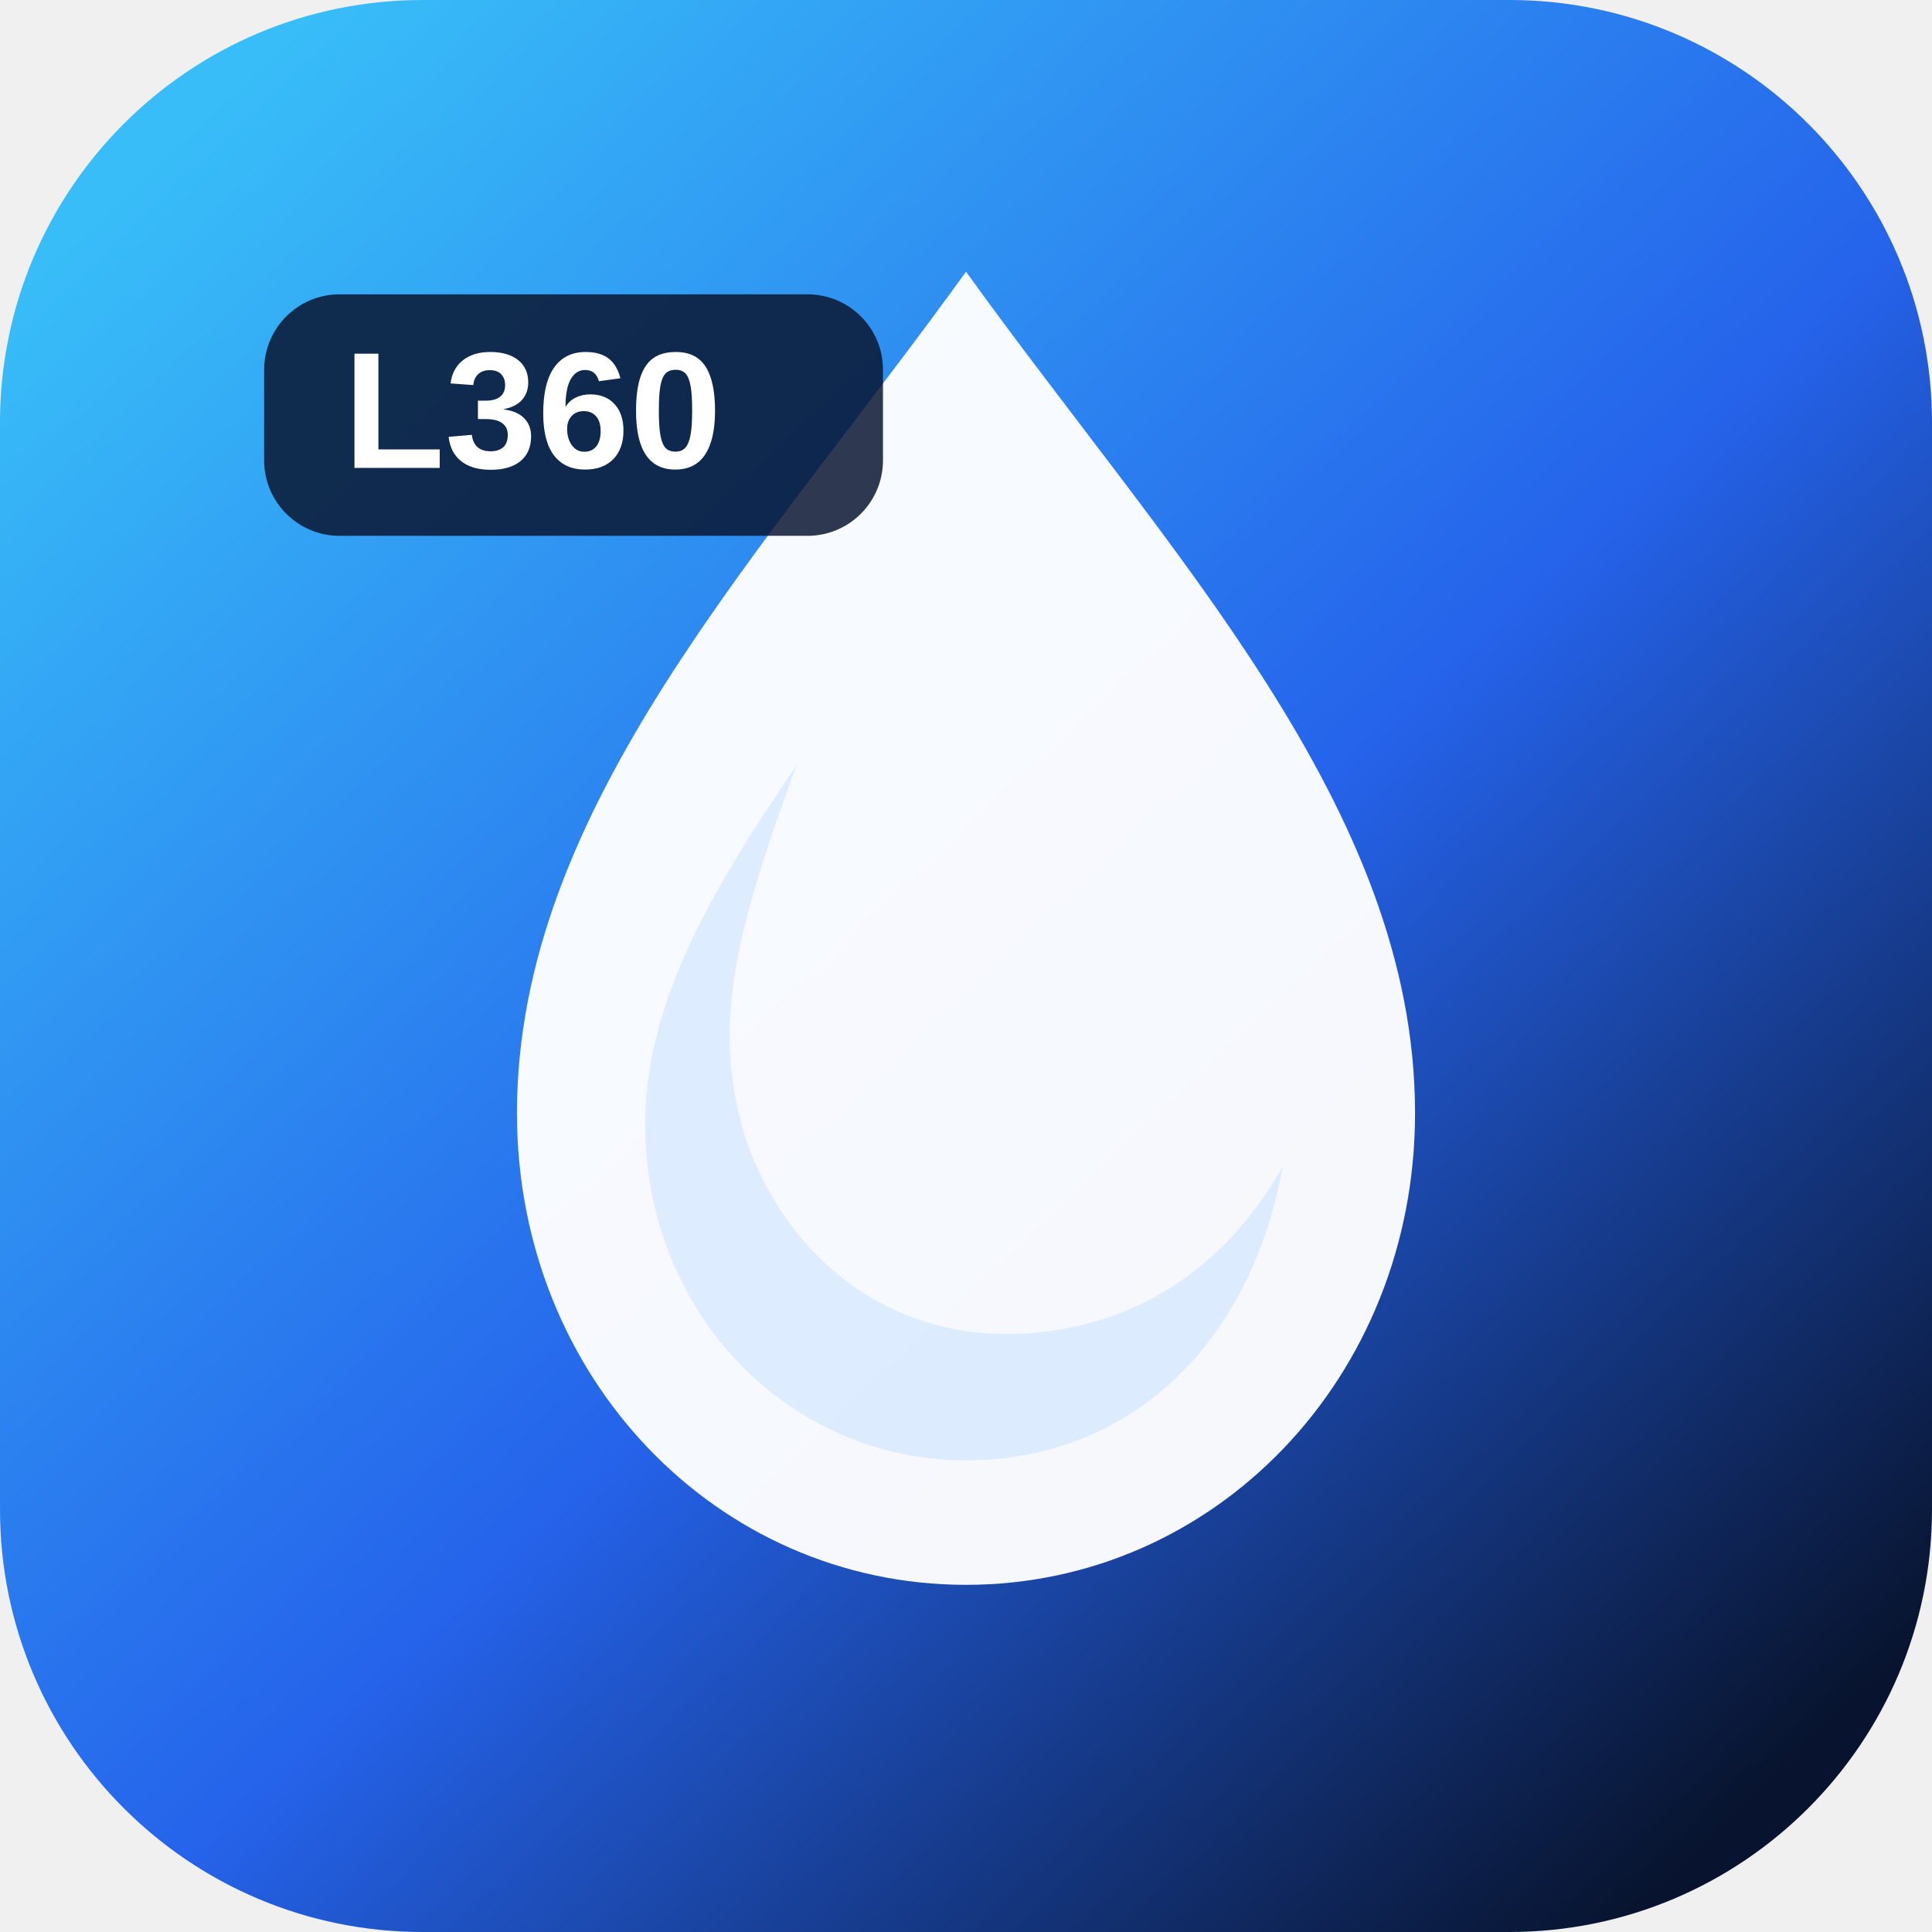
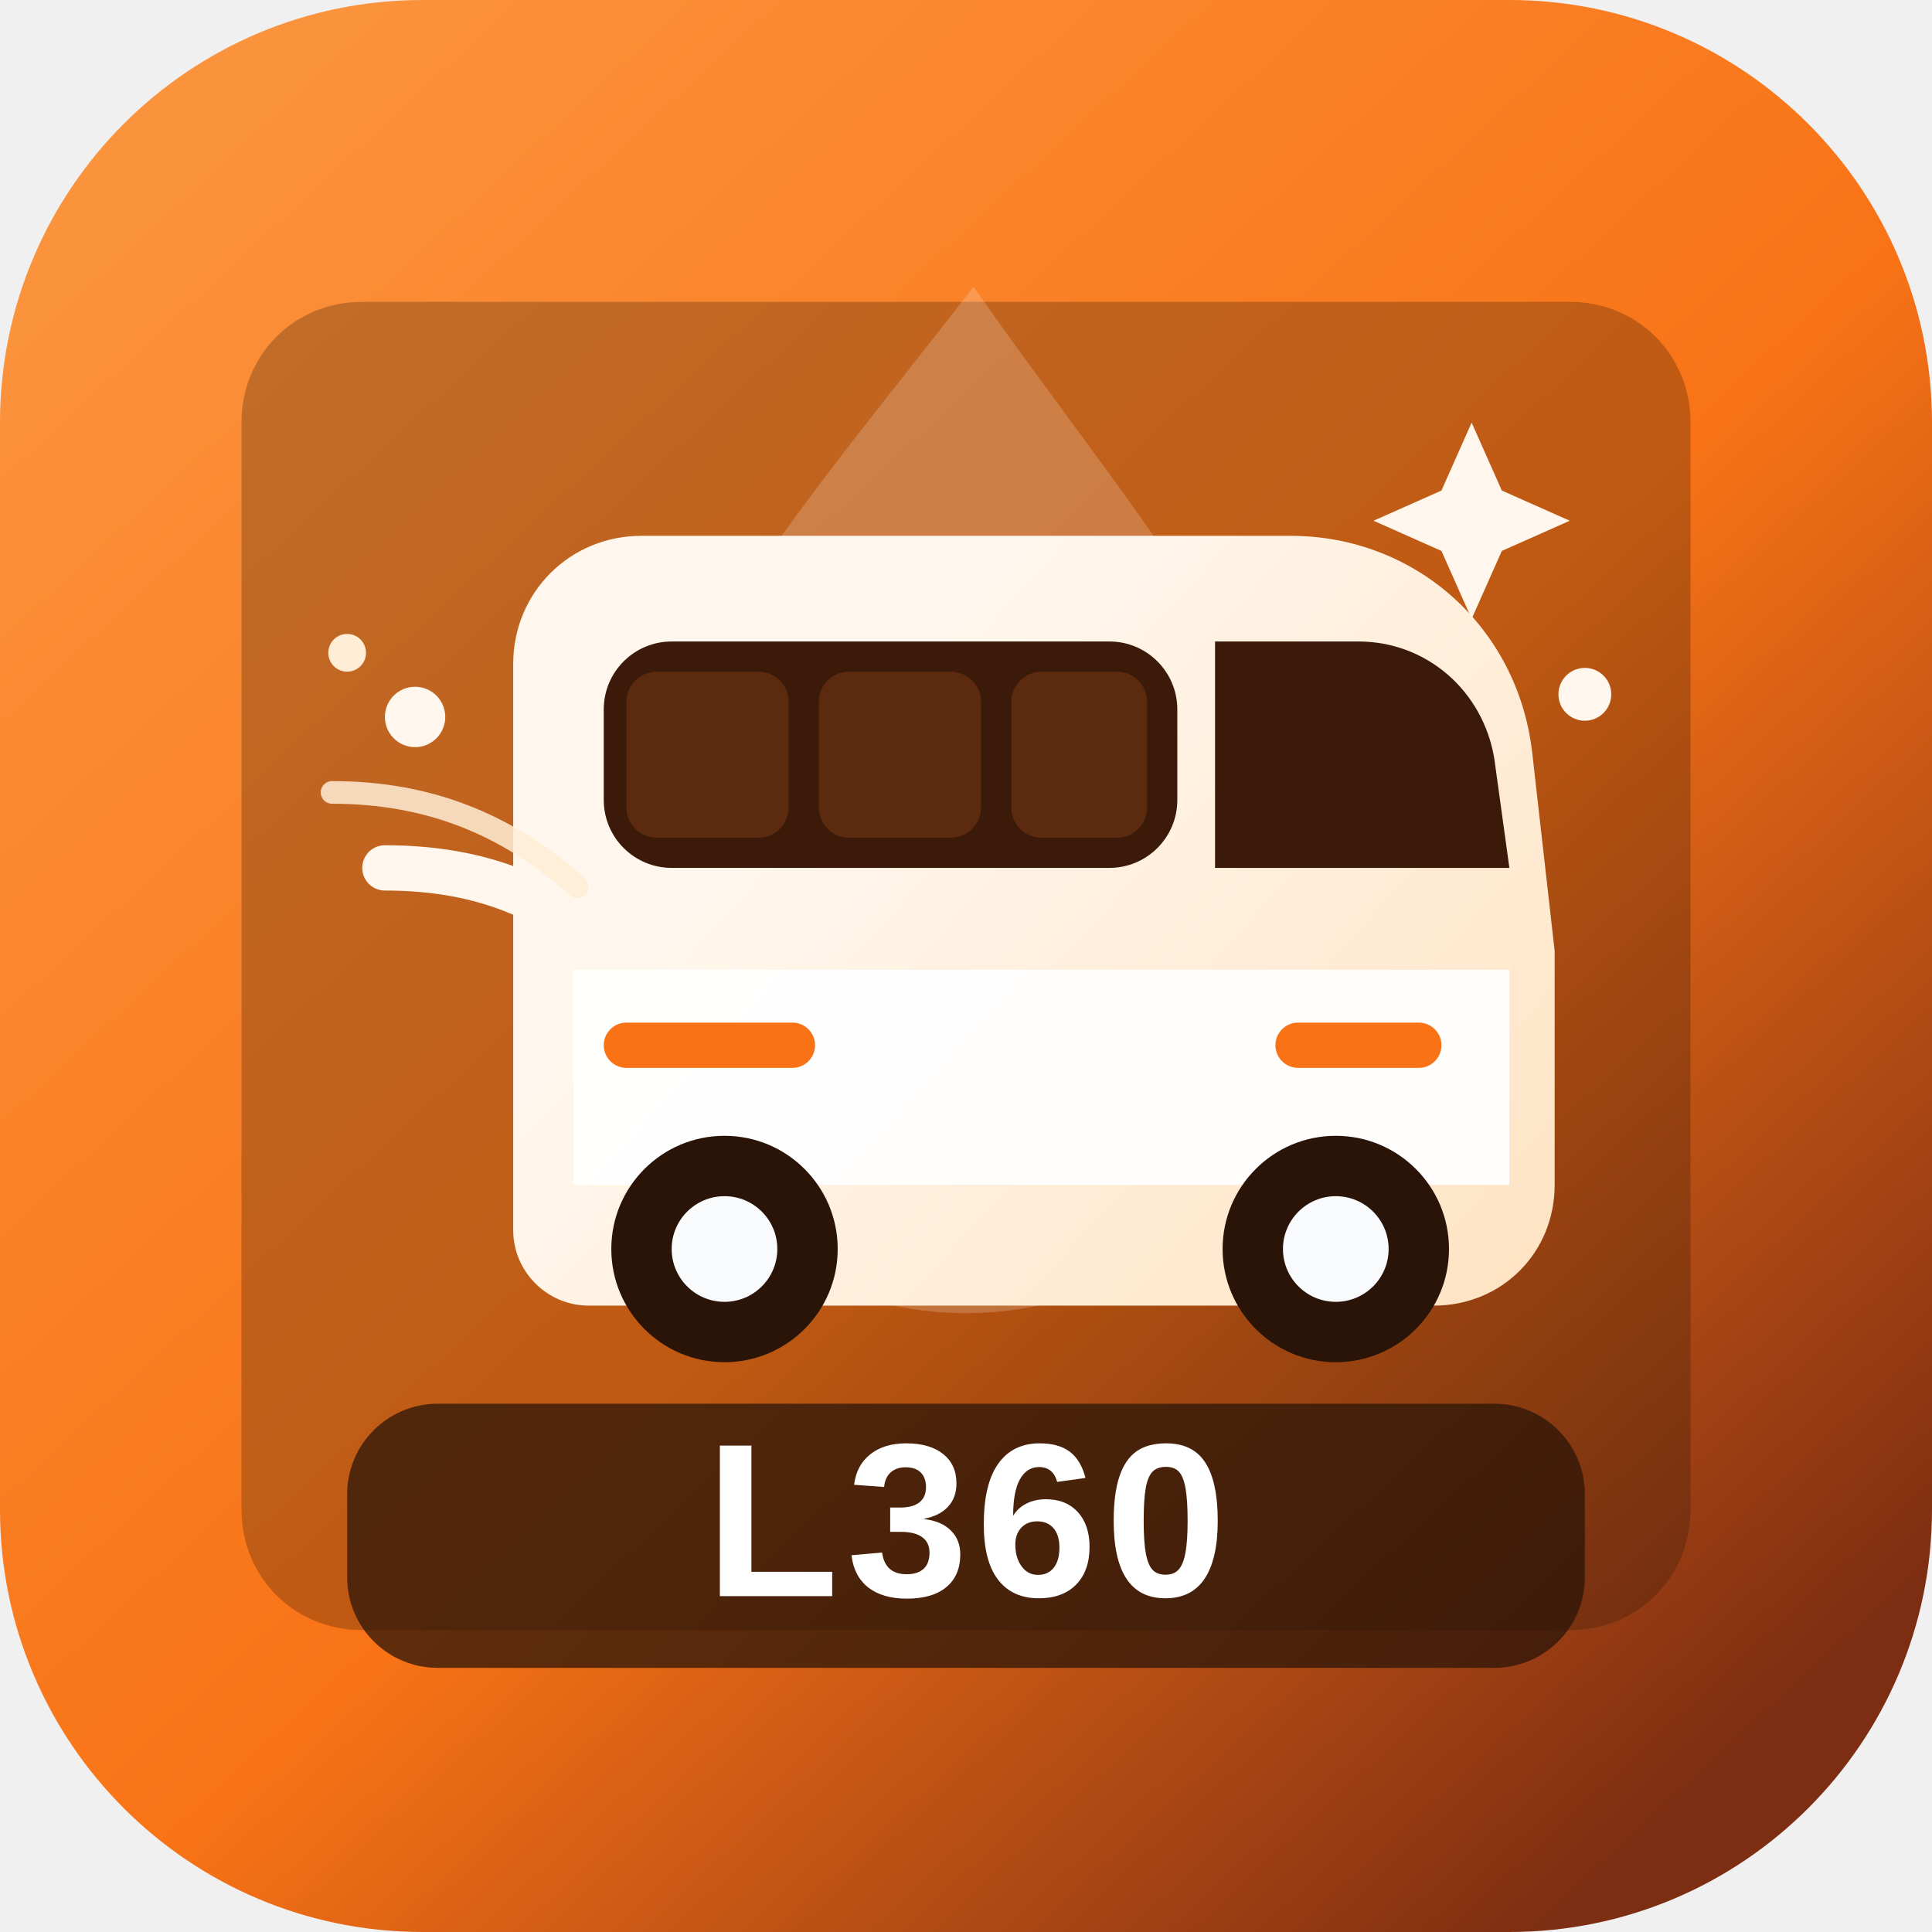
<svg xmlns="http://www.w3.org/2000/svg" viewBox="0 0 512 512" role="img" aria-label="Lavador 360">
  <defs>
-     <linearGradient id="bg" x1="48" y1="36" x2="464" y2="476" gradientUnits="userSpaceOnUse">
-       <stop stop-color="#38bdf8" />
-       <stop offset=".55" stop-color="#2563eb" />
-       <stop offset="1" stop-color="#08142f" />
+     <linearGradient id="bg" x1="56" y1="40" x2="456" y2="472" gradientUnits="userSpaceOnUse">
+       <stop stop-color="#fb923c" />
+       <stop offset=".55" stop-color="#f97316" />
+       <stop offset="1" stop-color="#7c2d12" />
+     </linearGradient>
+     <linearGradient id="shine" x1="112" y1="96" x2="392" y2="350" gradientUnits="userSpaceOnUse">
+       <stop stop-color="#fff7ed" />
+       <stop offset="1" stop-color="#fed7aa" />
    </linearGradient>
  </defs>
  <rect width="512" height="512" rx="112" fill="url(#bg)" />
-   <path d="M256 72c54 75 119 142 119 223 0 70-53 125-119 125s-119-55-119-125c0-81 65-148 119-223z" fill="#fff" opacity=".96" />
-   <path d="M198 303c13 35 43 54 78 50 28-3 50-19 64-44-9 49-42 78-84 78-47 0-85-39-85-89 0-31 16-60 40-95-16 44-23 69-13 100z" fill="#dbeafe" opacity=".92" />
-   <rect x="70" y="78" width="164" height="64" rx="20" fill="#08142f" opacity=".84" />
-   <text x="91" y="124" fill="#fff" font-family="Arial,Helvetica,sans-serif" font-size="44" font-weight="800">L360</text>
+   <path d="M96 80h320c18 0 32 14 32 32v288c0 18-14 32-32 32H96c-18 0-32-14-32-32V112c0-18 14-32 32-32z" fill="#2a1408" opacity=".28" />
+   <path d="M258 76c44 63 91 113 91 173 0 56-41 99-93 99s-93-43-93-99c0-60 51-116 95-173z" fill="#fff7ed" opacity=".20" />
+   <g transform="translate(88 126)">
+     <path d="M48 50c0-19 15-34 34-34h172c33 0 60 24 64 57l6 53v62c0 18-14 32-32 32H68c-11 0-20-9-20-20V50z" fill="url(#shine)" />
+     <rect x="72" y="44" width="152" height="60" rx="18" fill="#3b1a0a" />
+     <path d="M234 44h38c18 0 33 13 36 31l4 29h-78V44z" fill="#3b1a0a" />
+     <rect x="78" y="52" width="43" height="44" rx="8" fill="#5b2a0f" />
+     <rect x="129" y="52" width="43" height="44" rx="8" fill="#5b2a0f" />
+     <rect x="180" y="52" width="36" height="44" rx="8" fill="#5b2a0f" />
+     <path d="M64 131h248v57H64z" fill="#fff" opacity=".95" />
+     <rect x="72" y="145" width="56" height="12" rx="6" fill="#f97316" />
+     <rect x="250" y="145" width="44" height="12" rx="6" fill="#f97316" />
+     <circle cx="104" cy="205" r="30" fill="#2a1408" />
+     <circle cx="104" cy="205" r="14" fill="#f8fafc" />
+     <circle cx="266" cy="205" r="30" fill="#2a1408" />
+     <circle cx="266" cy="205" r="14" fill="#f8fafc" />
+     <path d="M14 104c24 0 42 7 57 20" fill="none" stroke="#fff7ed" stroke-width="12" stroke-linecap="round" />
+     <path d="M0 84c25 0 46 8 65 25" fill="none" stroke="#ffedd5" stroke-width="6" stroke-linecap="round" opacity=".85" />
+     <circle cx="22" cy="64" r="8" fill="#fff7ed" />
+     <circle cx="4" cy="47" r="5" fill="#ffedd5" />
+   </g>
+   <g fill="#fff7ed">
+     <path d="M390 112l8 18 18 8-18 8-8 18-8-18-18-8 18-8z" />
+     <circle cx="420" cy="184" r="7" />
+   </g>
+   <rect x="92" y="372" width="328" height="70" rx="24" fill="#2a1408" opacity=".74" />
+   <text x="256" y="423" text-anchor="middle" fill="#fff" font-family="Arial,Helvetica,sans-serif" font-size="58" font-weight="900" letter-spacing="2">L360</text>
</svg>
